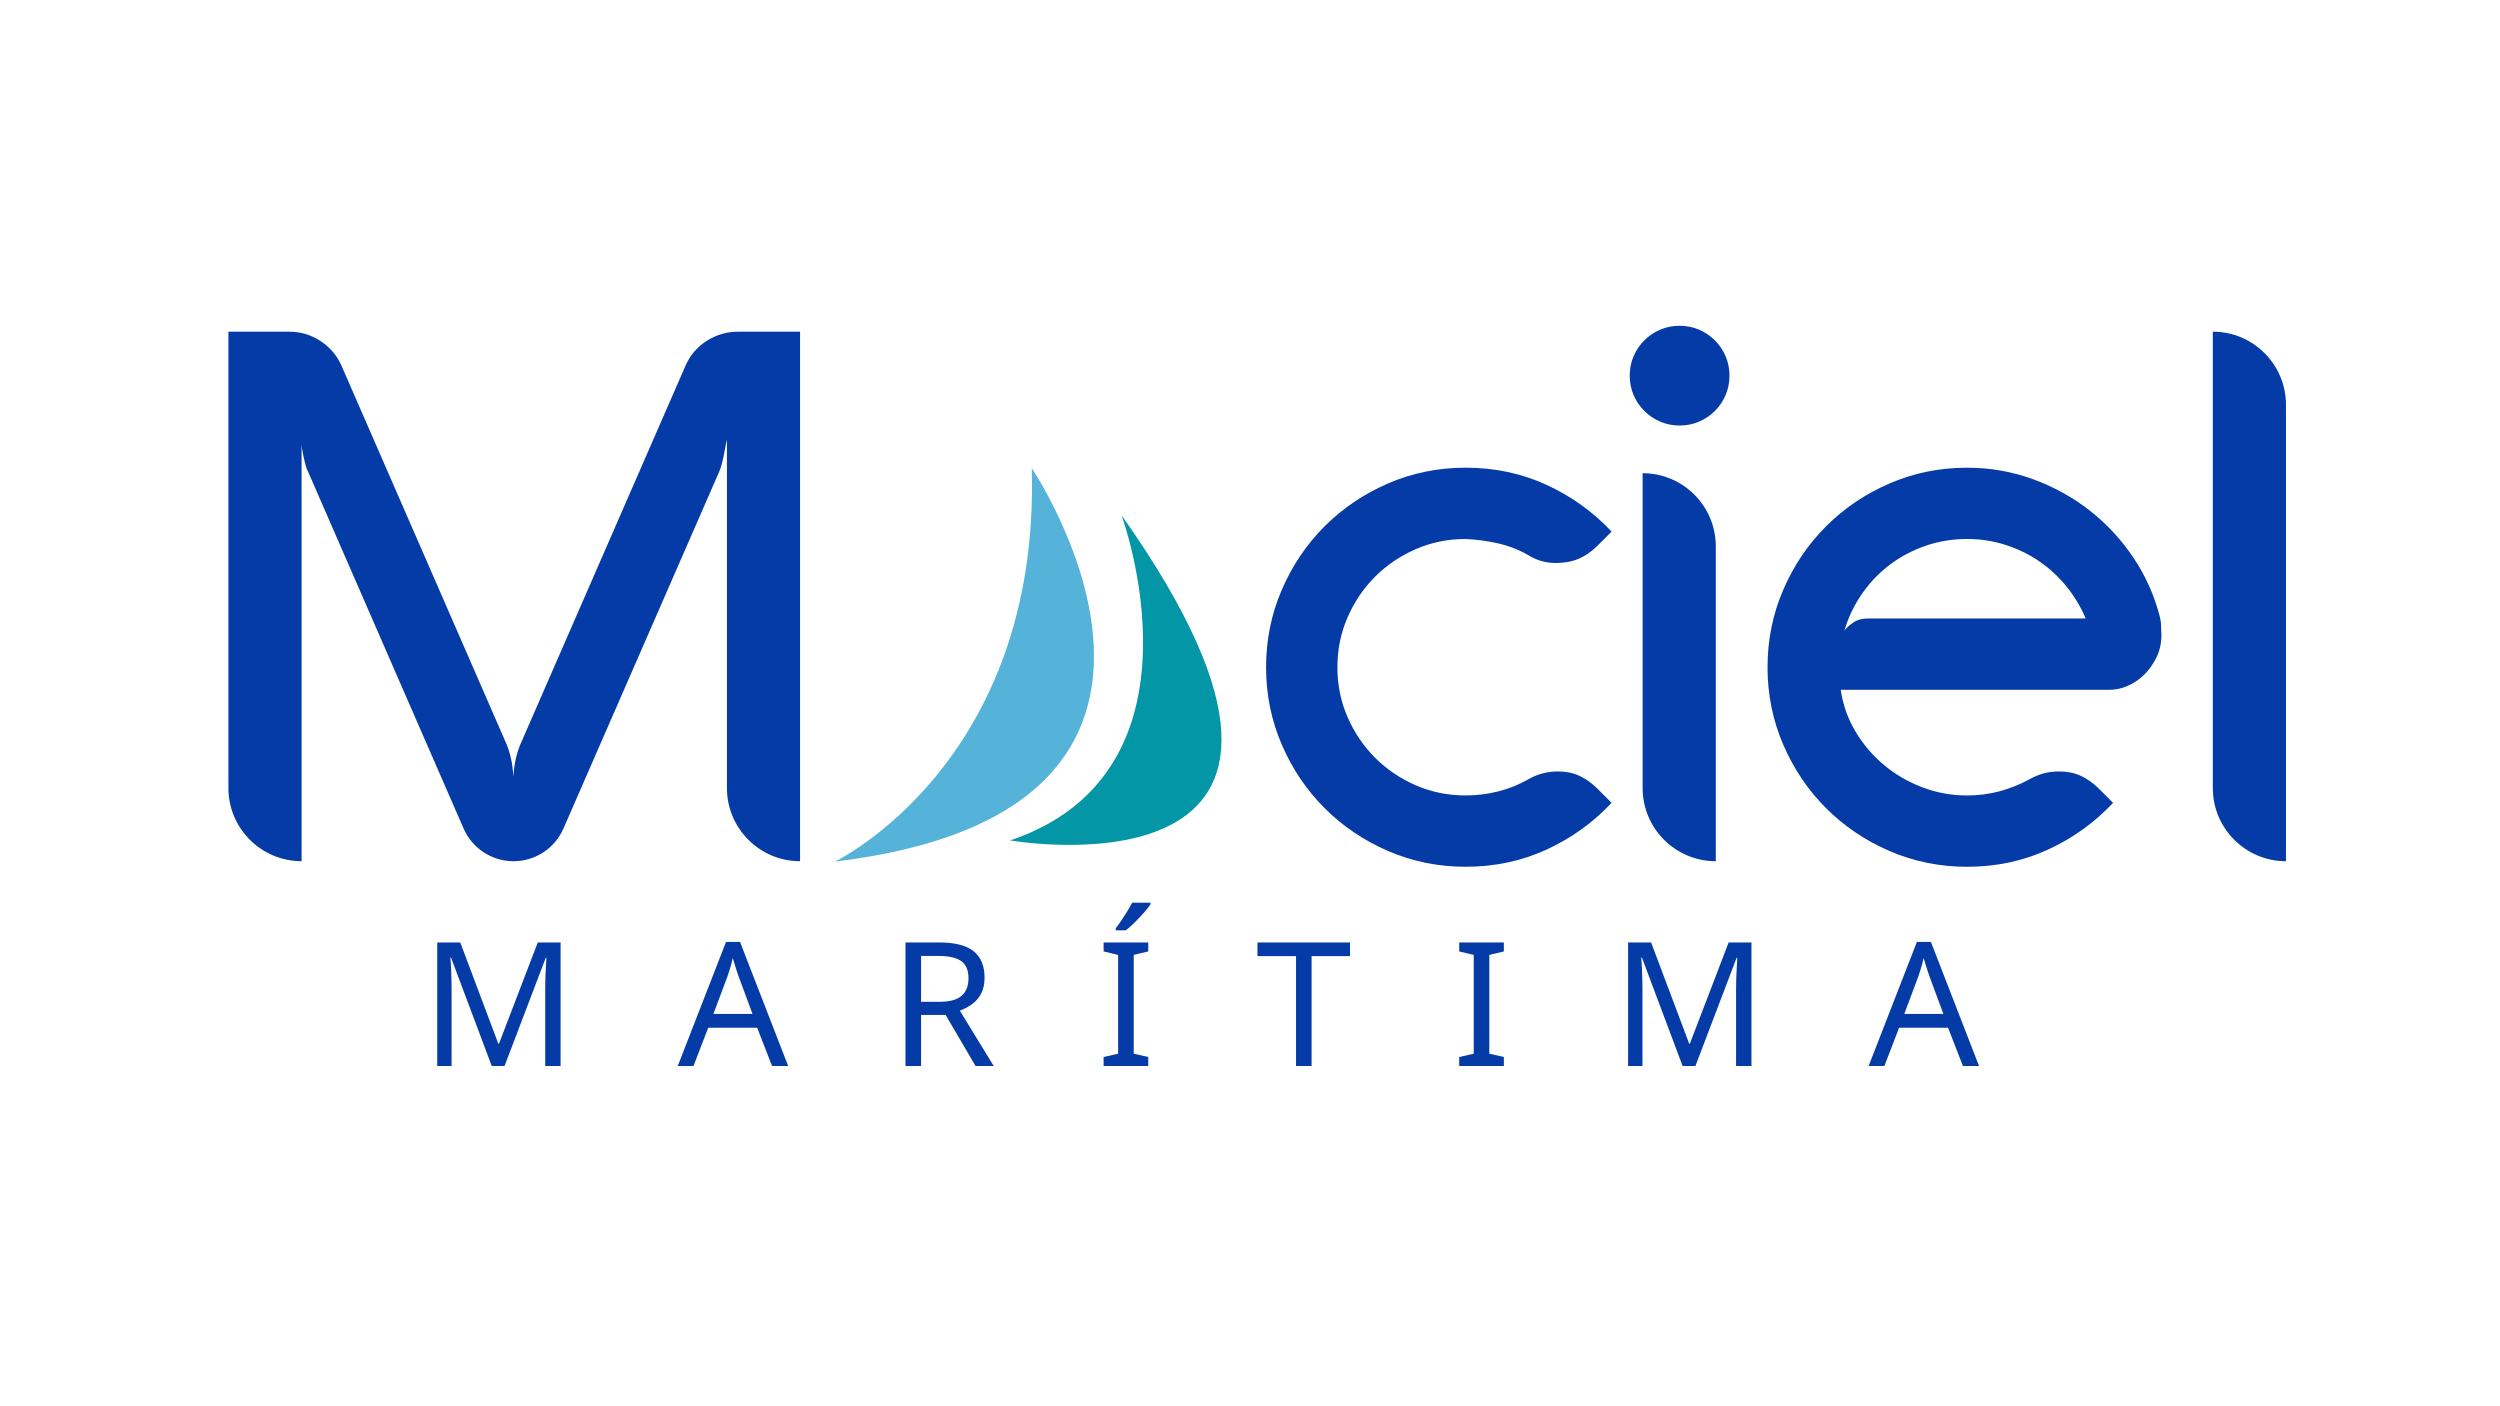
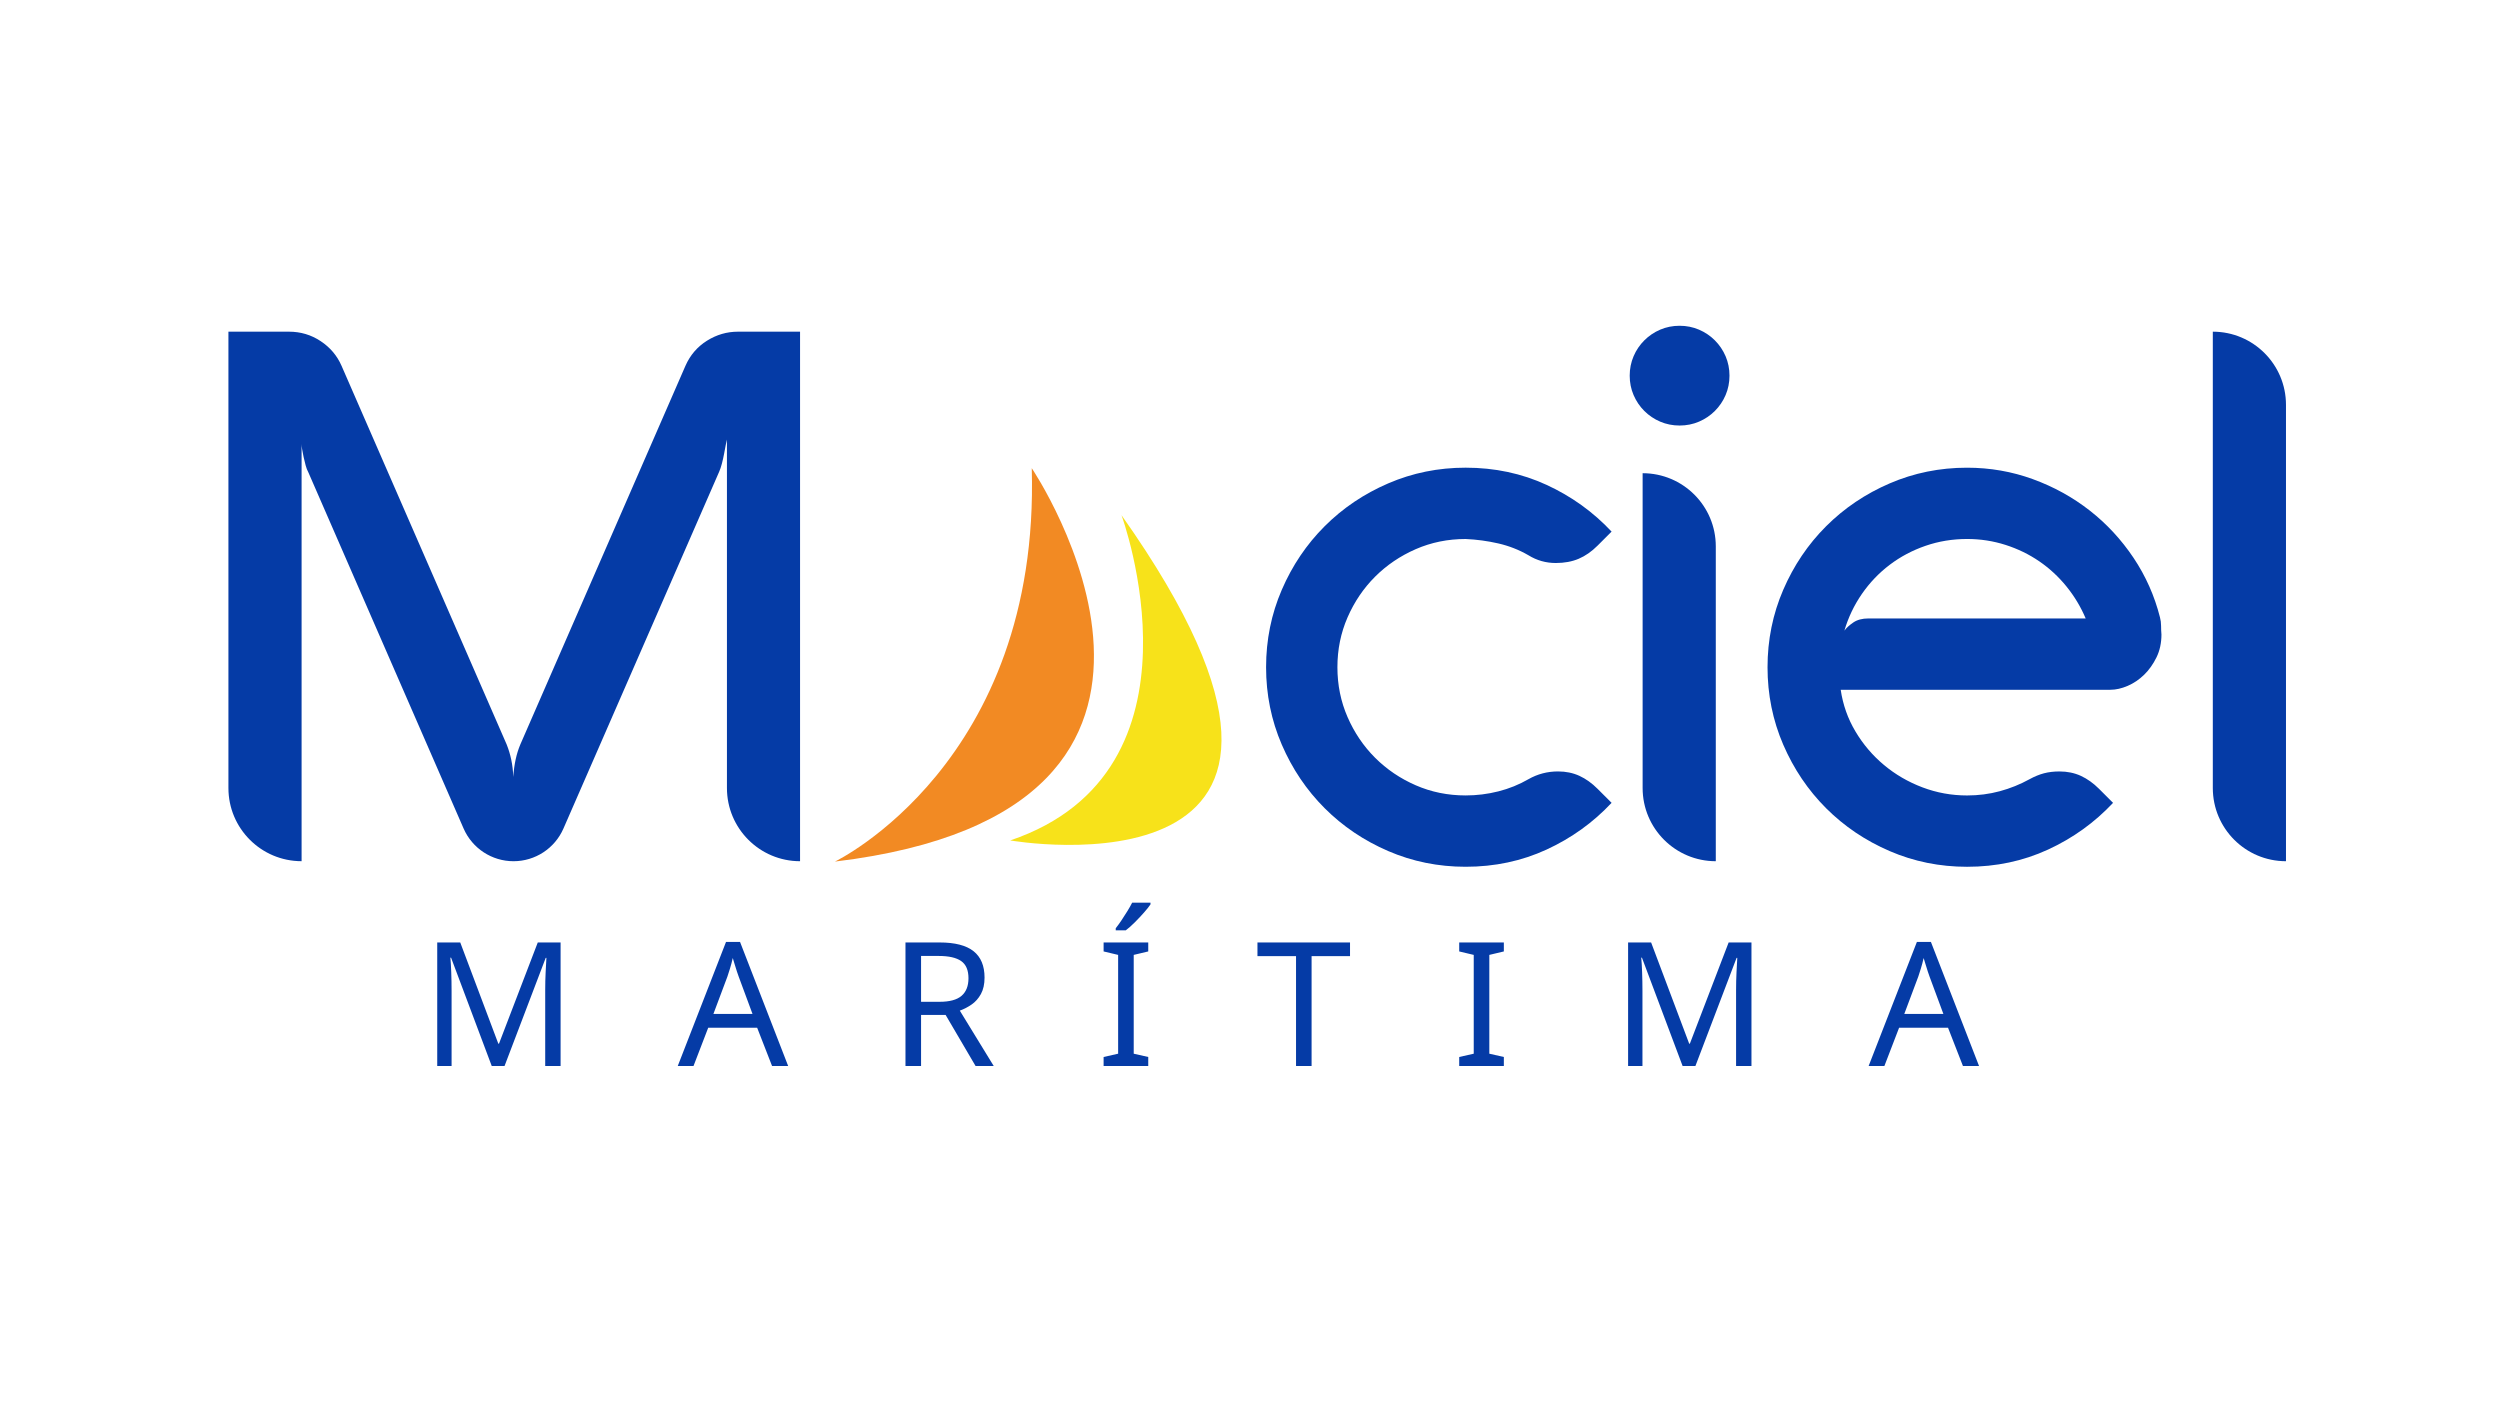
<svg xmlns="http://www.w3.org/2000/svg" id="Camada_1" data-name="Camada 1" viewBox="0 0 1366 768">
  <defs>
    <style>
      .cls-1 {
-         fill: #0396a6;
+         fill: #f7e21a;
      }

      .cls-2, .cls-3 {
        fill: #053ba6;
      }

      .cls-4 {
-         fill: #55b3d9;
+         fill: #f28a23;
      }

      .cls-3 {
        font-family: Aquawax-Black, Aquawax;
        font-size: 94.55px;
        letter-spacing: .58em;
      }
    </style>
  </defs>
  <g>
    <path class="cls-2" d="M437.18,470.57h0c-22.08,0-39.98-17.9-39.98-39.98V240.19c-.14,.41-.34,1.31-.61,2.73-.27,1.41-.57,3.03-.91,4.85-.34,1.82-.74,3.63-1.21,5.45-.47,1.82-.98,3.33-1.52,4.54l-85.09,194.96c-4.73,10.84-15.44,17.85-27.27,17.85h0c-11.84,0-22.55-7.02-27.28-17.87l-84.89-194.75c-.54-.94-1.01-2.15-1.41-3.64-.4-1.48-.78-2.99-1.11-4.54-.34-1.55-.61-2.96-.81-4.24s-.3-2.25-.3-2.93v227.96h0c-22.08,0-39.98-17.9-39.98-39.98V181.23h33.11c6.32,0,12.08,1.72,17.26,5.15,5.18,3.43,8.99,7.91,11.41,13.43l90.25,206.96c1.08,2.69,1.92,5.48,2.52,8.38,.61,2.9,.97,6.03,1.11,9.39,.4-6.73,1.68-12.65,3.84-17.77l90.25-206.96c2.56-5.79,6.46-10.33,11.71-13.63,5.25-3.3,10.9-4.95,16.96-4.95h33.92V470.57Z" />
    <path class="cls-2" d="M800.82,294.51c-9.69,0-18.78,1.85-27.26,5.55-8.48,3.71-15.88,8.72-22.21,15.04-6.33,6.33-11.34,13.73-15.04,22.21-3.7,8.48-5.55,17.57-5.55,27.26s1.85,18.78,5.55,27.26c3.7,8.48,8.71,15.88,15.04,22.21,6.33,6.33,13.73,11.34,22.21,15.04,8.48,3.7,17.57,5.55,27.26,5.55,6.06,0,12.01-.74,17.87-2.22,5.86-1.48,11.34-3.7,16.46-6.66,4.98-2.83,10.36-4.24,16.15-4.24,4.31,0,8.21,.81,11.71,2.42,3.5,1.62,6.8,3.97,9.89,7.07l7.67,7.67c-10.09,10.77-21.94,19.28-35.53,25.54-13.6,6.26-28.34,9.39-44.22,9.39-14.94,0-29.04-2.86-42.3-8.58-13.26-5.72-24.83-13.53-34.73-23.42-9.89-9.9-17.7-21.47-23.42-34.73-5.72-13.26-8.58-27.36-8.58-42.3s2.86-29.04,8.58-42.3c5.72-13.26,13.53-24.84,23.42-34.73,9.89-9.89,21.47-17.7,34.73-23.42,13.26-5.72,27.36-8.58,42.3-8.58,15.88,0,30.62,3.13,44.22,9.39,13.6,6.26,25.44,14.77,35.53,25.54l-7.67,7.67c-3.23,3.23-6.66,5.62-10.3,7.17-3.63,1.55-7.81,2.32-12.52,2.32-5.39,0-10.37-1.41-14.94-4.24-5.12-2.96-10.6-5.11-16.46-6.46-5.86-1.34-11.81-2.15-17.87-2.42Z" />
    <path class="cls-2" d="M890.47,205.26c0-3.77,.71-7.3,2.12-10.6,1.41-3.3,3.36-6.19,5.86-8.68,2.49-2.49,5.38-4.44,8.68-5.86,3.3-1.41,6.83-2.12,10.6-2.12s7.3,.71,10.6,2.12c3.3,1.41,6.19,3.37,8.68,5.86,2.49,2.49,4.44,5.38,5.86,8.68,1.41,3.3,2.12,6.83,2.12,10.6s-.71,7.3-2.12,10.6c-1.41,3.3-3.37,6.19-5.86,8.68-2.49,2.49-5.39,4.44-8.68,5.85-3.3,1.41-6.83,2.12-10.6,2.12s-7.3-.71-10.6-2.12c-3.3-1.41-6.19-3.36-8.68-5.85-2.49-2.49-4.44-5.38-5.86-8.68-1.41-3.3-2.12-6.83-2.12-10.6Zm47.04,93.28v172.03h0c-22.08,0-39.98-17.9-39.98-39.98v-172.03h0c22.08,0,39.98,17.9,39.98,39.98Z" />
    <path class="cls-2" d="M1181.02,346.6c0,4.71-.91,8.92-2.73,12.62-1.82,3.71-4.07,6.87-6.76,9.49-2.7,2.62-5.69,4.64-8.99,6.06-3.3,1.41-6.43,2.12-9.39,2.12h-147.39c1.21,8.21,3.9,15.82,8.08,22.82,4.17,7,9.35,13.09,15.55,18.27,6.19,5.18,13.19,9.26,21,12.22,7.8,2.96,15.95,4.44,24.43,4.44,6.19,0,12.15-.77,17.87-2.32,5.72-1.55,11.14-3.74,16.25-6.56,2.69-1.48,5.32-2.55,7.87-3.23,2.56-.67,5.38-1.01,8.48-1.01,4.31,0,8.21,.81,11.71,2.42,3.5,1.62,6.8,3.97,9.9,7.07l7.67,7.67c-10.1,10.77-21.94,19.28-35.54,25.54-13.6,6.26-28.34,9.39-44.22,9.39-14.94,0-29.04-2.86-42.3-8.58-13.26-5.72-24.83-13.53-34.73-23.42-9.89-9.9-17.7-21.47-23.42-34.73-5.72-13.26-8.58-27.36-8.58-42.3s2.86-29.04,8.58-42.3c5.72-13.26,13.53-24.84,23.42-34.73,9.9-9.89,21.47-17.7,34.73-23.42,13.26-5.72,27.36-8.58,42.3-8.58,12.52,0,24.5,2.09,35.94,6.26,11.44,4.17,21.81,9.9,31.09,17.16,9.29,7.27,17.26,15.89,23.93,25.84,6.66,9.96,11.48,20.8,14.44,32.51,.4,1.48,.6,3.03,.6,4.64s.07,3.17,.2,4.65Zm-160.12-8.68h118.72c-2.69-6.33-6.19-12.15-10.5-17.47-4.31-5.32-9.26-9.9-14.84-13.73-5.59-3.84-11.75-6.83-18.48-8.99-6.73-2.15-13.73-3.23-21-3.23-7.94,0-15.52,1.25-22.72,3.74-7.2,2.49-13.73,5.96-19.58,10.4-5.86,4.44-10.9,9.73-15.14,15.85-4.24,6.13-7.44,12.82-9.59,20.09,1.08-1.48,2.69-2.96,4.85-4.44,2.15-1.48,4.91-2.22,8.28-2.22Z" />
    <path class="cls-2" d="M1249.06,221.21v249.36h0c-22.08,0-39.98-17.9-39.98-39.98V181.23h0c22.08,0,39.98,17.9,39.98,39.98Z" />
    <g>
      <path class="cls-4" d="M456.2,470.77s112.22-53.83,107.55-214.96c0,0,126.1,186.82-107.55,214.96Z" />
      <path class="cls-1" d="M612.79,281.5s51.48,139.73-60.81,177.71c0,0,212.6,37.13,60.81-177.71Z" />
    </g>
  </g>
  <text class="cls-3" transform="translate(229.73 582.46)">
    <tspan x="0" y="0">MARÍTIMA</tspan>
  </text>
</svg>
